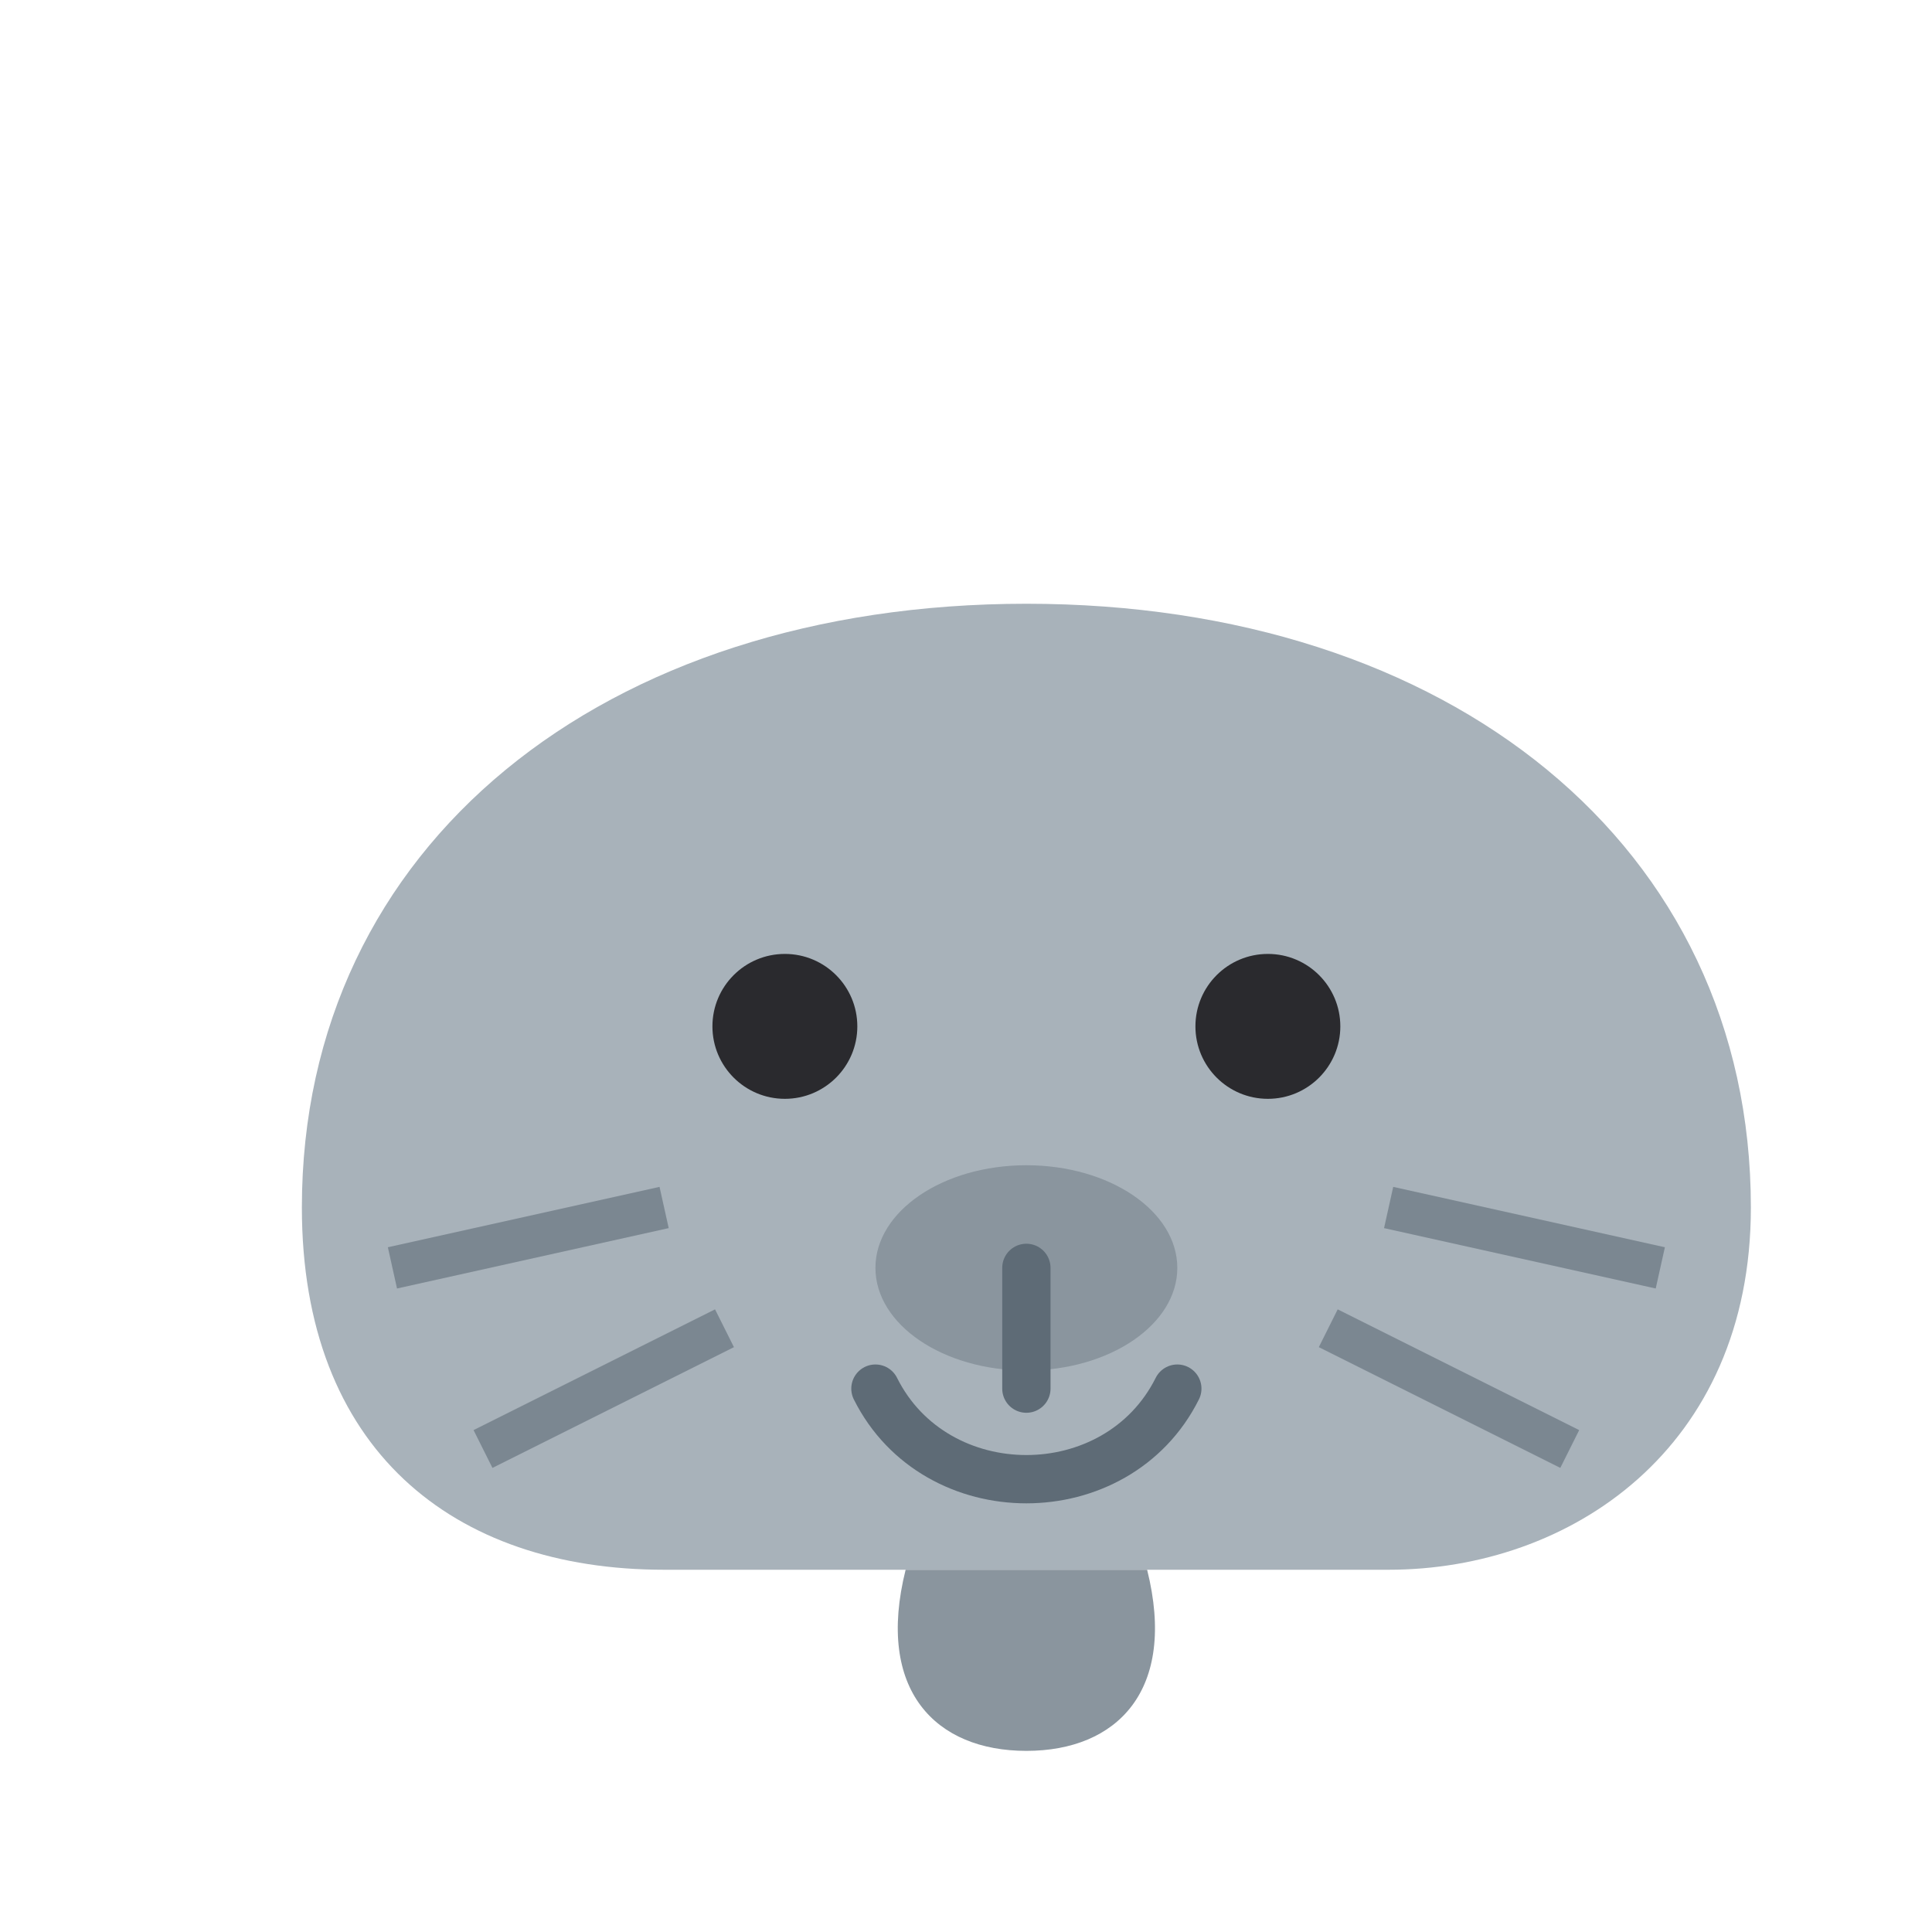
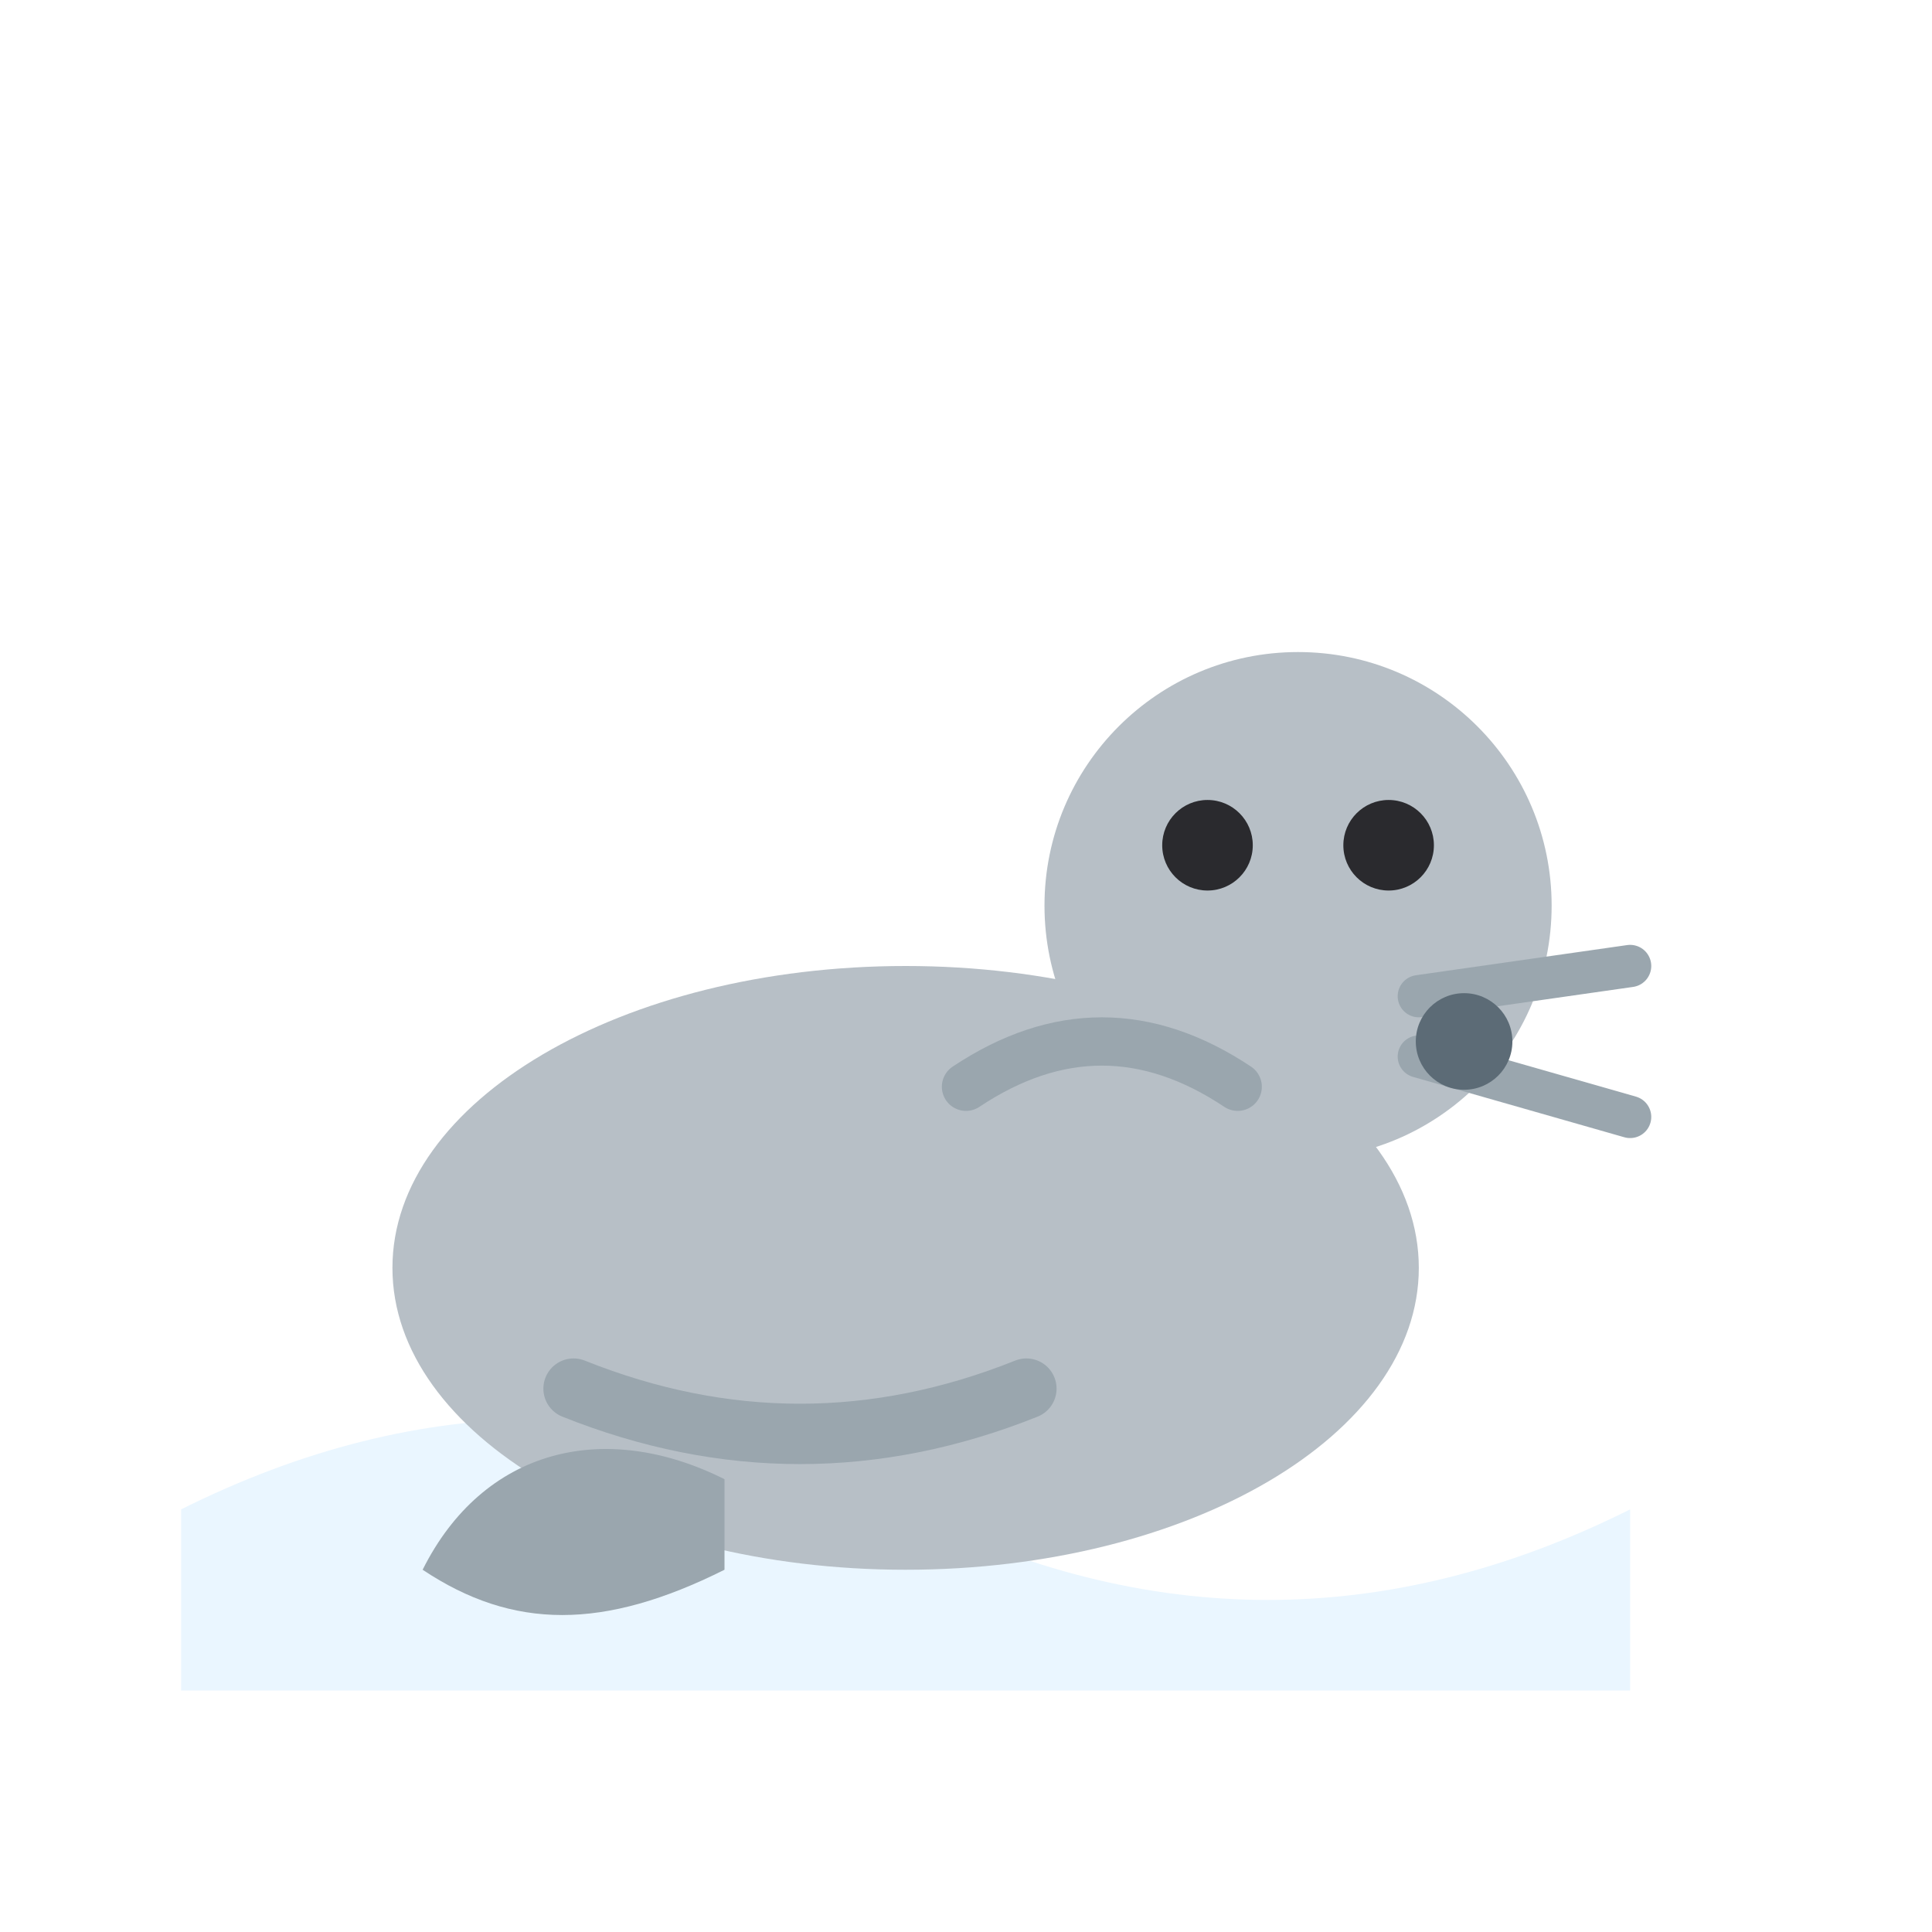
<svg xmlns="http://www.w3.org/2000/svg" viewBox="0 0 64 64" width="64" height="64">
-   <path d="M10 40c0-12 10-20 24-20s24 8 24 20c0 8-6 12-12 12H22c-7 0-12-4-12-12z" fill="#A8B2BA" />
-   <circle cx="26" cy="34" r="2.4" fill="#2A2A2E" />
-   <circle cx="42" cy="34" r="2.4" fill="#2A2A2E" />
-   <ellipse cx="34" cy="42" rx="5" ry="3.4" fill="#8A959E" />
-   <path d="M34 42v4M29 46c2 4 8 4 10 0" stroke="#5E6B76" stroke-width="1.6" fill="none" stroke-linecap="round" />
-   <g stroke="#5E6B76" stroke-width="1.4" opacity=".6">
-     <path d="M24 44l-8 4M22 40l-9 2M44 44l8 4M46 40l9 2" />
+   <path d="M6 50c8-4 16-4 24 0 8 4 16 4 24 0v6H6z" fill="#EAF6FF" />
+   <ellipse cx="30" cy="42" rx="17" ry="10" fill="#B7BFC6" />
+   <circle cx="43" cy="30" r="8.4" fill="#B7BFC6" />
+   <path d="M34 46c-5 2-10 2-15 0" stroke="#9AA6AE" stroke-width="2" fill="none" stroke-linecap="round" />
+   <path d="M24 52c-4 2-7 2-10 0 2-4 6-5 10-3z" fill="#9AA6AE" />
+   <g fill="#2A2A2E">
+     <circle cx="46" cy="28" r="1.5" />
  </g>
-   <path d="M30 52c-1 4 1 6 4 6s5-2 4-6" fill="#8A959E" />
+   <circle cx="40" cy="28" r="1.5" fill="#2A2A2E" />
+   <path d="M47 33l7-1M47 35l7 2" stroke="#9AA6AE" stroke-width="1.4" stroke-linecap="round" />
+   <circle cx="48.5" cy="34.5" r="1.6" fill="#5C6B76" />
+   <path d="M32 36c3-2 6-2 9 0" stroke="#9AA6AE" stroke-width="1.6" fill="none" stroke-linecap="round" />
</svg>
